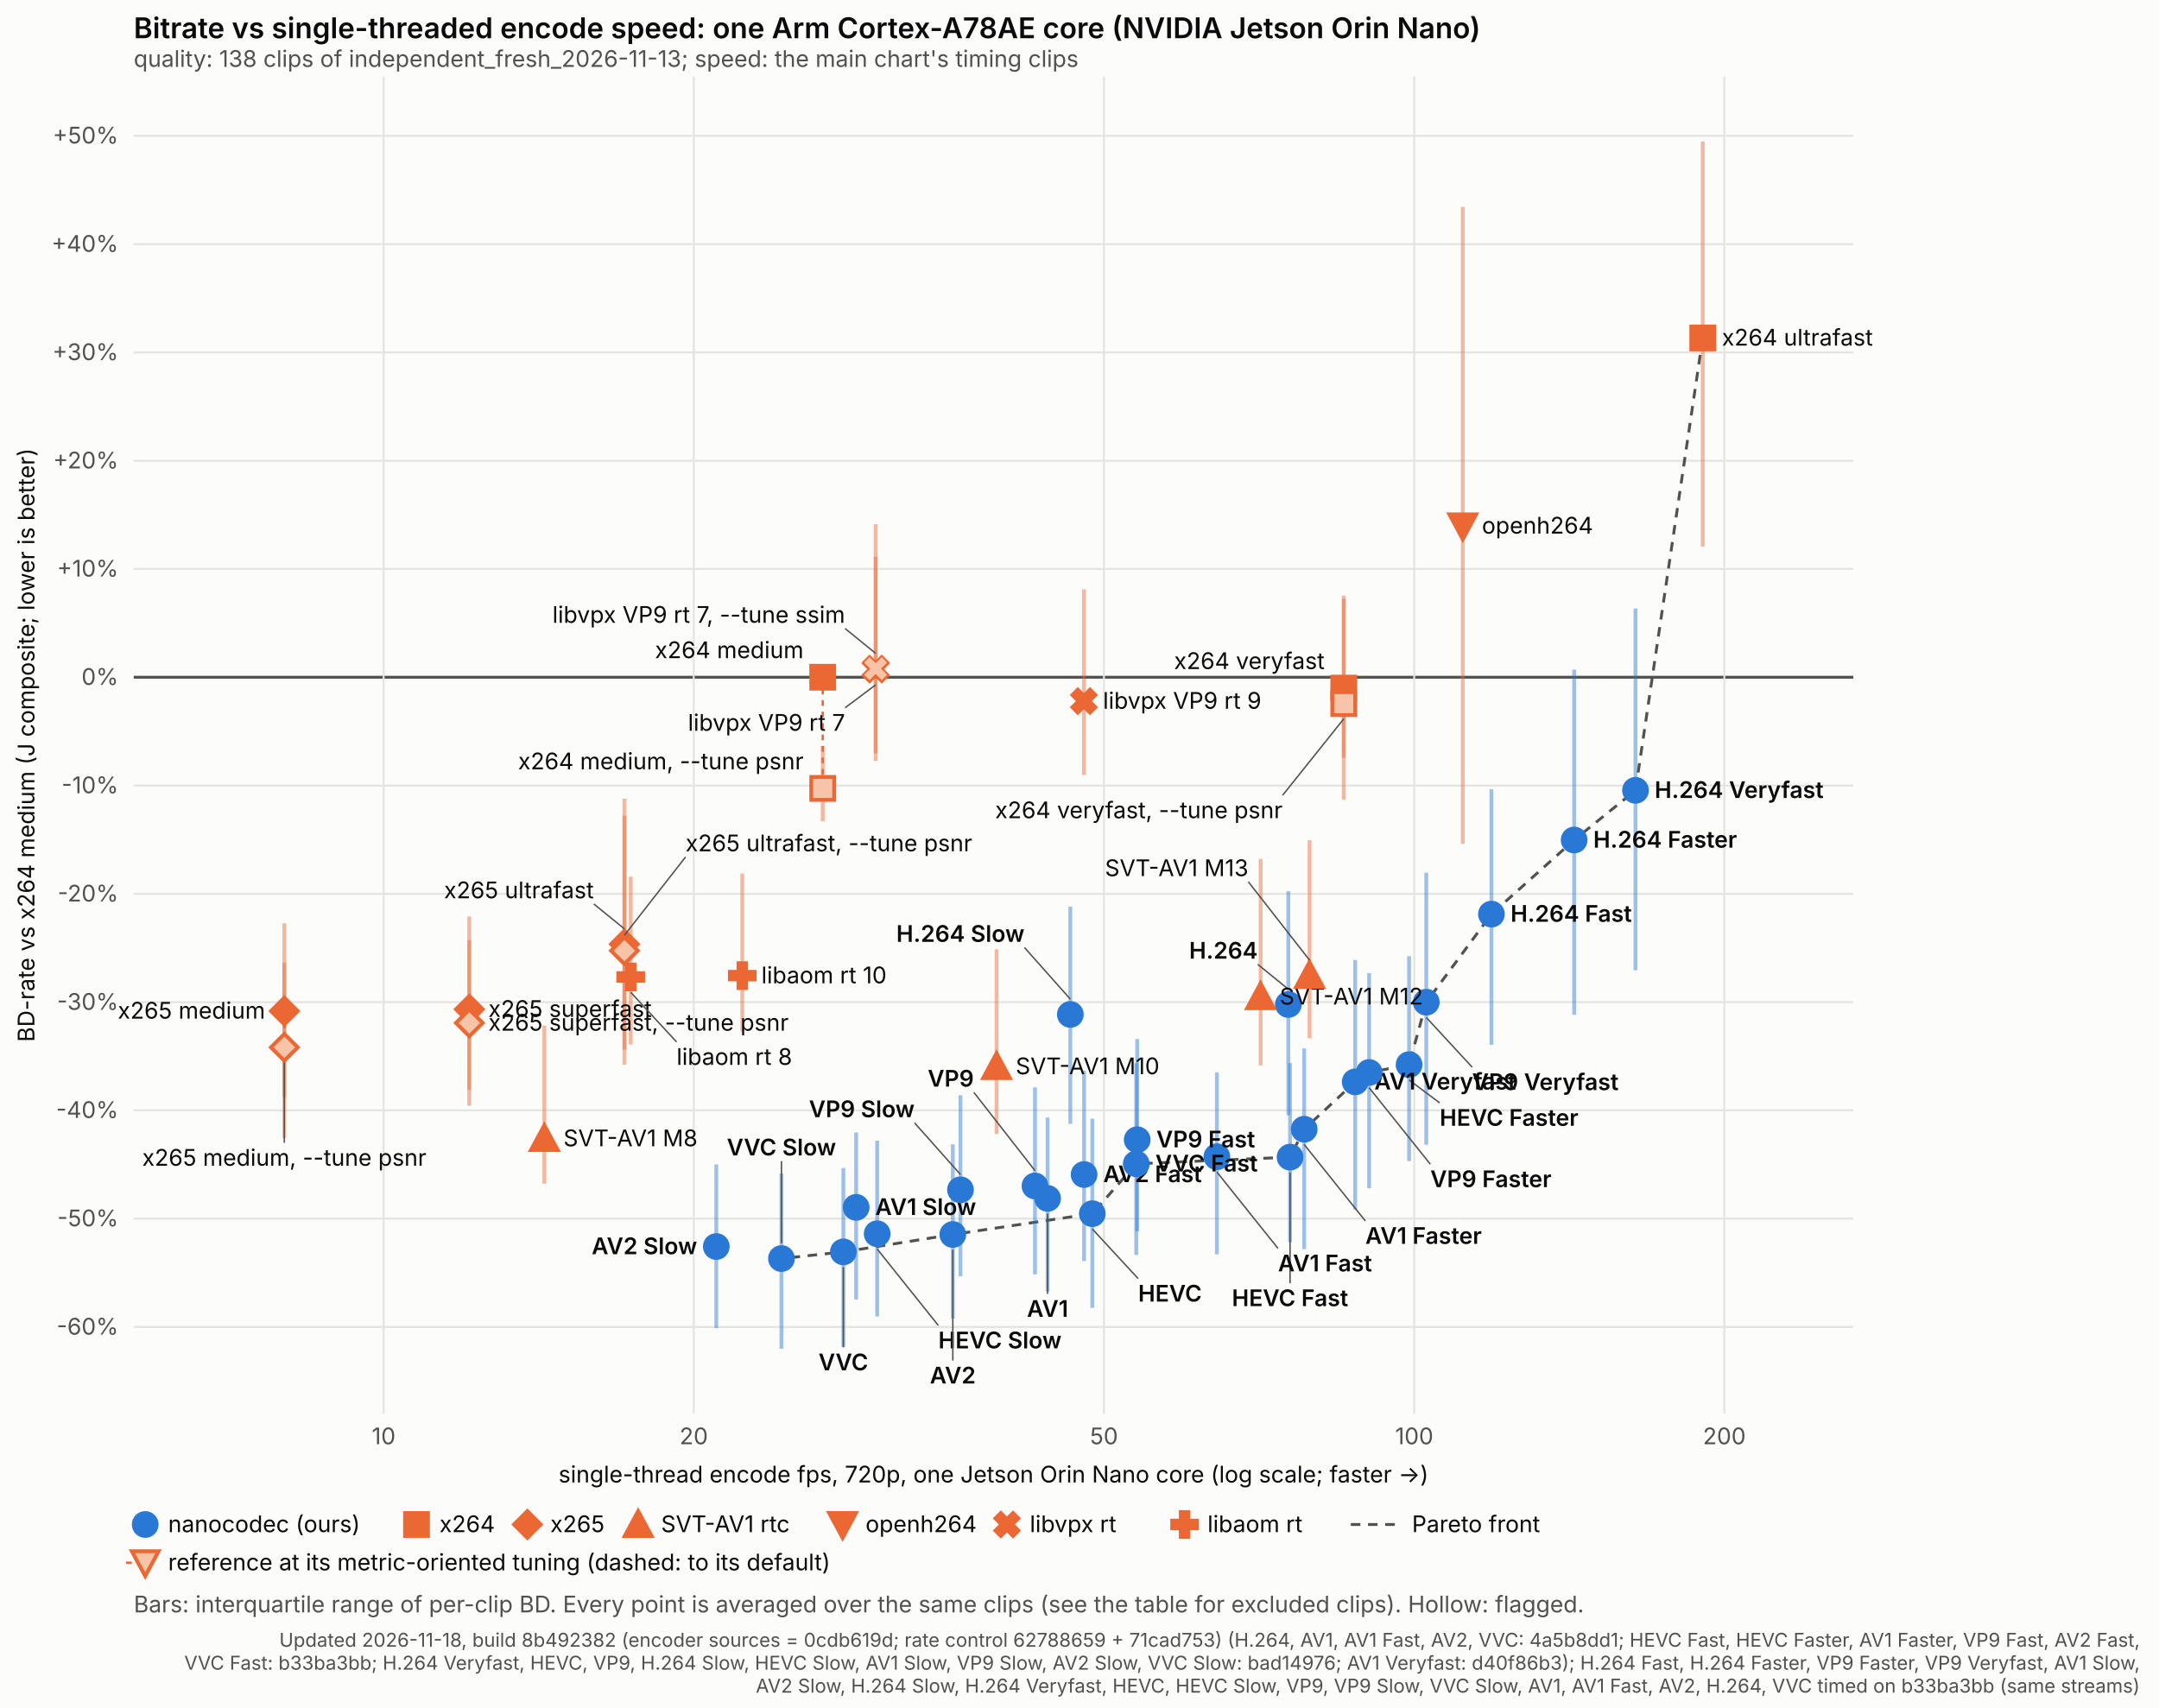
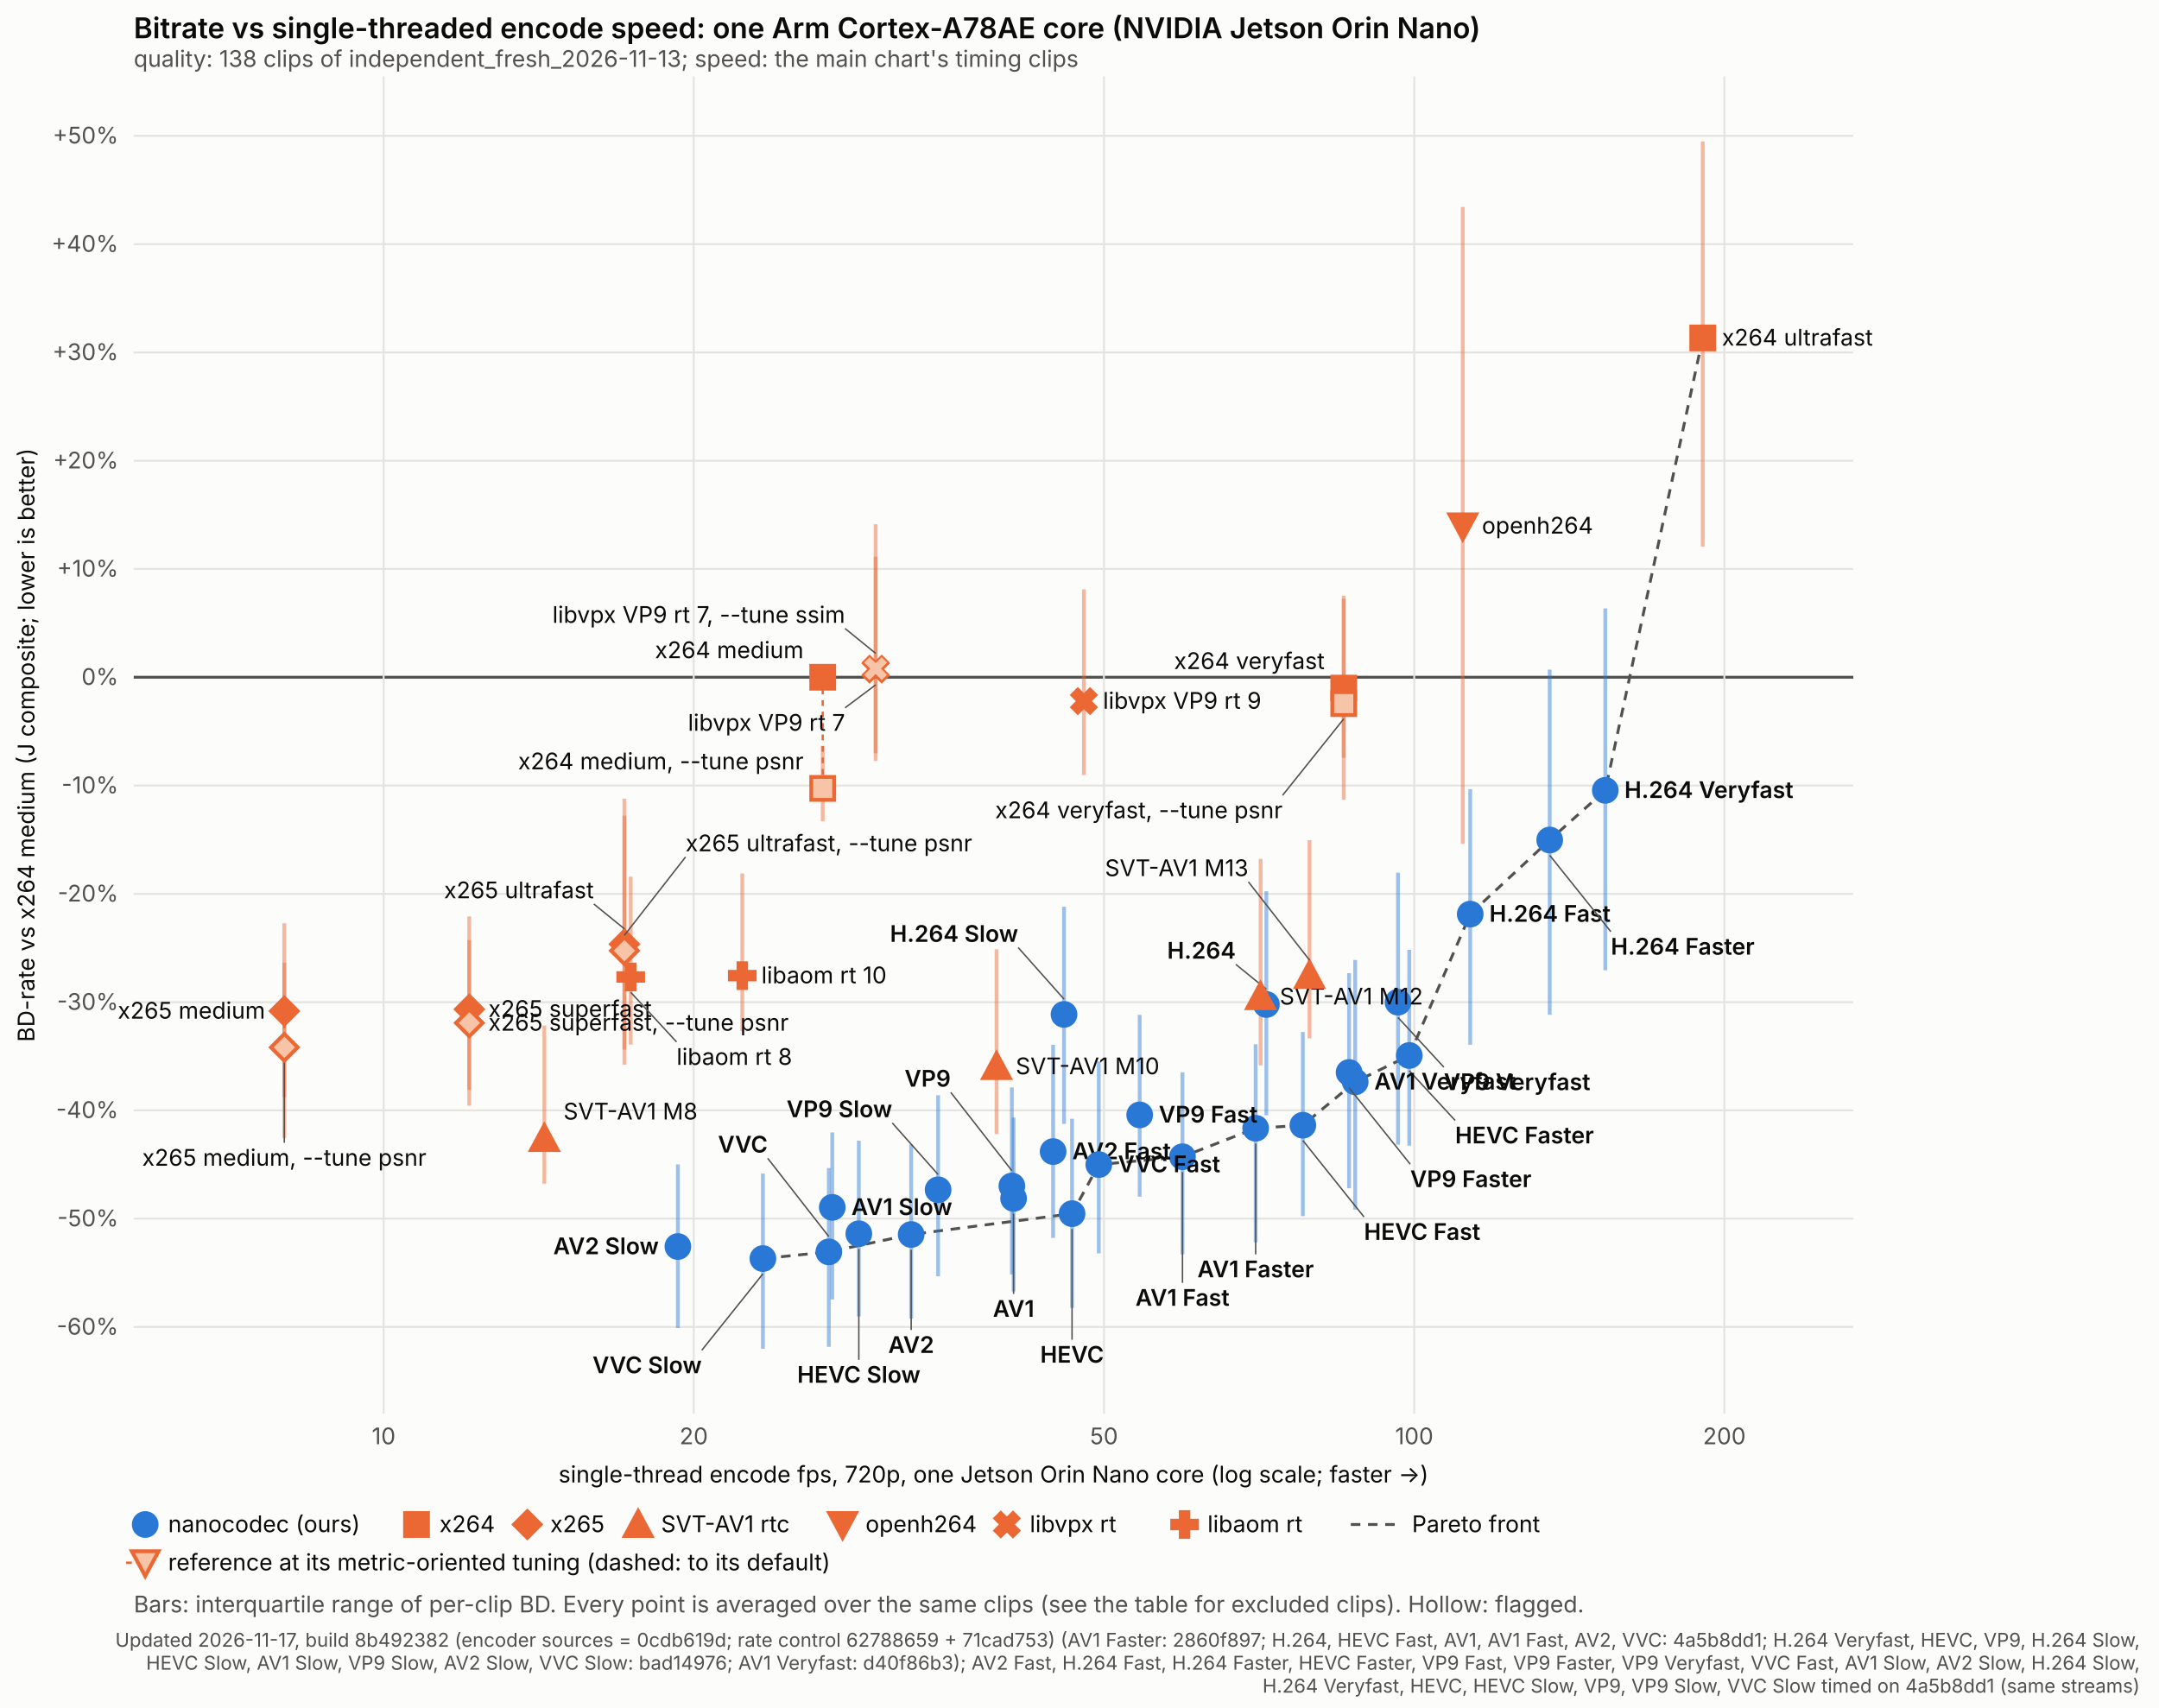
<svg xmlns="http://www.w3.org/2000/svg" viewBox="0 0 1130 894" width="1130" height="894" font-family="system-ui, -apple-system, Segoe UI, sans-serif" font-size="12">
  <rect width="1130" height="894" fill="#fcfcfb" />
  <text x="70" y="20" font-size="15" font-weight="600" fill="#0b0b0b">Bitrate vs single-threaded encode speed: one Arm Cortex-A78AE core (NVIDIA Jetson Orin Nano)</text>
  <text x="70" y="35" fill="#52514e">quality: 138 clips of independent_fresh_2026-11-13; speed: the main chart's timing clips</text>
  <line x1="70" x2="970" y1="694.6" y2="694.6" stroke="#e4e3df" stroke-width="1" />
  <text x="62" y="698.6" text-anchor="end" fill="#52514e">-60%</text>
  <line x1="70" x2="970" y1="637.9" y2="637.9" stroke="#e4e3df" stroke-width="1" />
  <text x="62" y="641.9" text-anchor="end" fill="#52514e">-50%</text>
  <line x1="70" x2="970" y1="581.2" y2="581.2" stroke="#e4e3df" stroke-width="1" />
  <text x="62" y="585.2" text-anchor="end" fill="#52514e">-40%</text>
  <line x1="70" x2="970" y1="524.6" y2="524.6" stroke="#e4e3df" stroke-width="1" />
  <text x="62" y="528.6" text-anchor="end" fill="#52514e">-30%</text>
  <line x1="70" x2="970" y1="467.9" y2="467.9" stroke="#e4e3df" stroke-width="1" />
  <text x="62" y="471.9" text-anchor="end" fill="#52514e">-20%</text>
  <line x1="70" x2="970" y1="411.2" y2="411.2" stroke="#e4e3df" stroke-width="1" />
  <text x="62" y="415.2" text-anchor="end" fill="#52514e">-10%</text>
  <line x1="70" x2="970" y1="354.5" y2="354.5" stroke="#52514e" stroke-width="1.5" />
  <text x="62" y="358.5" text-anchor="end" fill="#52514e">0%</text>
  <line x1="70" x2="970" y1="297.8" y2="297.8" stroke="#e4e3df" stroke-width="1" />
  <text x="62" y="301.8" text-anchor="end" fill="#52514e">+10%</text>
  <line x1="70" x2="970" y1="241.2" y2="241.2" stroke="#e4e3df" stroke-width="1" />
  <text x="62" y="245.2" text-anchor="end" fill="#52514e">+20%</text>
  <line x1="70" x2="970" y1="184.5" y2="184.5" stroke="#e4e3df" stroke-width="1" />
  <text x="62" y="188.5" text-anchor="end" fill="#52514e">+30%</text>
  <line x1="70" x2="970" y1="127.8" y2="127.8" stroke="#e4e3df" stroke-width="1" />
  <text x="62" y="131.8" text-anchor="end" fill="#52514e">+40%</text>
  <line x1="70" x2="970" y1="71.1" y2="71.1" stroke="#e4e3df" stroke-width="1" />
  <text x="62" y="75.1" text-anchor="end" fill="#52514e">+50%</text>
  <line x1="200.8" x2="200.8" y1="40" y2="740" stroke="#e4e3df" />
  <text x="200.8" y="756" text-anchor="middle" fill="#52514e">10</text>
  <line x1="363.1" x2="363.1" y1="40" y2="740" stroke="#e4e3df" />
  <text x="363.1" y="756" text-anchor="middle" fill="#52514e">20</text>
  <line x1="577.8" x2="577.8" y1="40" y2="740" stroke="#e4e3df" />
  <text x="577.8" y="756" text-anchor="middle" fill="#52514e">50</text>
  <line x1="740.2" x2="740.2" y1="40" y2="740" stroke="#e4e3df" />
  <text x="740.2" y="756" text-anchor="middle" fill="#52514e">100</text>
  <line x1="902.5" x2="902.5" y1="40" y2="740" stroke="#e4e3df" />
  <text x="902.5" y="756" text-anchor="middle" fill="#52514e">200</text>
  <text x="520.0" y="776" text-anchor="middle" fill="#0b0b0b">single-thread encode fps, 720p, one Jetson Orin Nano core (log scale; faster →)</text>
  <text transform="translate(18,390.0) rotate(-90)" text-anchor="middle" fill="#0b0b0b">BD-rate vs x264 medium (J composite; lower is better)</text>
-   <polyline points="891.2,176.9 856.0,413.7 823.9,439.7 780.6,478.5 746.5,524.6 737.5,557.3 716.6,561.4 709.3,566.3 682.6,591.1 675.2,605.7 594.7,609.2 571.7,635.3 498.7,646.2 441.4,655.3 409.0,658.8" fill="none" stroke="#52514e" stroke-width="1.5" stroke-dasharray="5 4" />
+   <polyline points="891.2,176.9 840.2,413.7 811.1,439.7 769.5,478.5 737.6,552.5 709.3,566.3 681.9,589.0 657.2,590.6 618.9,605.5 575.1,609.6 561.1,635.3 476.9,646.2 433.8,655.3 399.3,658.8" fill="none" stroke="#52514e" stroke-width="1.5" stroke-dasharray="5 4" />
  <line x1="703.3" y1="360.2" x2="703.3" y2="368.3" stroke="#eb6834" stroke-width="1.2" stroke-dasharray="3 3" />
  <line x1="430.6" y1="354.5" x2="430.6" y2="412.7" stroke="#eb6834" stroke-width="1.2" stroke-dasharray="3 3" />
  <line x1="326.8" y1="494.2" x2="326.8" y2="497.6" stroke="#eb6834" stroke-width="1.2" stroke-dasharray="3 3" />
  <line x1="245.6" y1="528.3" x2="245.6" y2="535.5" stroke="#eb6834" stroke-width="1.2" stroke-dasharray="3 3" />
  <line x1="148.8" y1="529.2" x2="148.8" y2="548.2" stroke="#eb6834" stroke-width="1.2" stroke-dasharray="3 3" />
  <line x1="458.3" y1="350.5" x2="458.3" y2="350.0" stroke="#eb6834" stroke-width="1.2" stroke-dasharray="3 3" />
  <line x1="430.6" x2="430.6" y1="354.5" y2="354.5" stroke="#eb6834" stroke-opacity="0.45" stroke-width="2" />
-   <line x1="560.2" x2="560.2" y1="588.3" y2="474.6" stroke="#2a78d6" stroke-opacity="0.45" stroke-width="2" />
-   <line x1="674.3" x2="674.3" y1="583.8" y2="466.5" stroke="#2a78d6" stroke-opacity="0.45" stroke-width="2" />
-   <line x1="780.6" x2="780.6" y1="546.9" y2="413.1" stroke="#2a78d6" stroke-opacity="0.45" stroke-width="2" />
-   <line x1="823.9" x2="823.9" y1="531.2" y2="350.5" stroke="#2a78d6" stroke-opacity="0.45" stroke-width="2" />
-   <line x1="856.0" x2="856.0" y1="507.9" y2="318.5" stroke="#2a78d6" stroke-opacity="0.45" stroke-width="2" />
-   <line x1="459.1" x2="459.1" y1="689.1" y2="597.1" stroke="#2a78d6" stroke-opacity="0.45" stroke-width="2" />
-   <line x1="571.7" x2="571.7" y1="684.6" y2="585.6" stroke="#2a78d6" stroke-opacity="0.45" stroke-width="2" />
-   <line x1="675.2" x2="675.2" y1="650.2" y2="556.5" stroke="#2a78d6" stroke-opacity="0.45" stroke-width="2" />
-   <line x1="737.5" x2="737.5" y1="607.8" y2="500.5" stroke="#2a78d6" stroke-opacity="0.45" stroke-width="2" />
-   <line x1="448.1" x2="448.1" y1="680.2" y2="592.8" stroke="#2a78d6" stroke-opacity="0.45" stroke-width="2" />
-   <line x1="548.3" x2="548.3" y1="676.0" y2="585.0" stroke="#2a78d6" stroke-opacity="0.45" stroke-width="2" />
-   <line x1="636.9" x2="636.9" y1="656.6" y2="561.3" stroke="#2a78d6" stroke-opacity="0.45" stroke-width="2" />
-   <line x1="682.6" x2="682.6" y1="653.9" y2="548.8" stroke="#2a78d6" stroke-opacity="0.45" stroke-width="2" />
+   <line x1="556.9" x2="556.9" y1="588.3" y2="474.6" stroke="#2a78d6" stroke-opacity="0.45" stroke-width="2" />
+   <line x1="662.8" x2="662.8" y1="583.8" y2="466.5" stroke="#2a78d6" stroke-opacity="0.45" stroke-width="2" />
+   <line x1="769.5" x2="769.5" y1="546.9" y2="413.1" stroke="#2a78d6" stroke-opacity="0.45" stroke-width="2" />
+   <line x1="811.1" x2="811.1" y1="531.2" y2="350.5" stroke="#2a78d6" stroke-opacity="0.45" stroke-width="2" />
+   <line x1="840.2" x2="840.2" y1="507.9" y2="318.5" stroke="#2a78d6" stroke-opacity="0.45" stroke-width="2" />
+   <line x1="449.5" x2="449.5" y1="689.1" y2="597.1" stroke="#2a78d6" stroke-opacity="0.45" stroke-width="2" />
+   <line x1="561.1" x2="561.1" y1="684.6" y2="585.6" stroke="#2a78d6" stroke-opacity="0.45" stroke-width="2" />
+   <line x1="681.9" x2="681.9" y1="636.6" y2="540.2" stroke="#2a78d6" stroke-opacity="0.45" stroke-width="2" />
+   <line x1="737.6" x2="737.6" y1="599.7" y2="497.2" stroke="#2a78d6" stroke-opacity="0.45" stroke-width="2" />
+   <line x1="435.6" x2="435.6" y1="680.2" y2="592.8" stroke="#2a78d6" stroke-opacity="0.45" stroke-width="2" />
+   <line x1="530.5" x2="530.5" y1="676.0" y2="585.0" stroke="#2a78d6" stroke-opacity="0.45" stroke-width="2" />
+   <line x1="618.9" x2="618.9" y1="656.6" y2="561.3" stroke="#2a78d6" stroke-opacity="0.45" stroke-width="2" />
+   <line x1="657.2" x2="657.2" y1="650.3" y2="546.6" stroke="#2a78d6" stroke-opacity="0.45" stroke-width="2" />
  <line x1="709.3" x2="709.3" y1="633.2" y2="502.5" stroke="#2a78d6" stroke-opacity="0.45" stroke-width="2" />
-   <line x1="502.7" x2="502.7" y1="668.1" y2="573.3" stroke="#2a78d6" stroke-opacity="0.45" stroke-width="2" />
-   <line x1="541.7" x2="541.7" y1="667.1" y2="569.2" stroke="#2a78d6" stroke-opacity="0.45" stroke-width="2" />
-   <line x1="595.2" x2="595.2" y1="644.5" y2="543.9" stroke="#2a78d6" stroke-opacity="0.45" stroke-width="2" />
-   <line x1="716.6" x2="716.6" y1="622.0" y2="509.4" stroke="#2a78d6" stroke-opacity="0.45" stroke-width="2" />
-   <line x1="746.5" x2="746.5" y1="599.2" y2="456.8" stroke="#2a78d6" stroke-opacity="0.45" stroke-width="2" />
-   <line x1="374.9" x2="374.9" y1="695.2" y2="609.5" stroke="#2a78d6" stroke-opacity="0.45" stroke-width="2" />
-   <line x1="498.7" x2="498.7" y1="690.2" y2="599.0" stroke="#2a78d6" stroke-opacity="0.45" stroke-width="2" />
-   <line x1="567.4" x2="567.4" y1="660.1" y2="560.5" stroke="#2a78d6" stroke-opacity="0.45" stroke-width="2" />
-   <line x1="409.0" x2="409.0" y1="706.0" y2="614.3" stroke="#2a78d6" stroke-opacity="0.45" stroke-width="2" />
-   <line x1="441.4" x2="441.4" y1="705.0" y2="611.4" stroke="#2a78d6" stroke-opacity="0.45" stroke-width="2" />
-   <line x1="594.7" x2="594.7" y1="656.9" y2="556.5" stroke="#2a78d6" stroke-opacity="0.45" stroke-width="2" />
+   <line x1="491.0" x2="491.0" y1="668.1" y2="573.3" stroke="#2a78d6" stroke-opacity="0.45" stroke-width="2" />
+   <line x1="529.6" x2="529.6" y1="667.1" y2="569.2" stroke="#2a78d6" stroke-opacity="0.45" stroke-width="2" />
+   <line x1="596.5" x2="596.5" y1="626.4" y2="531.2" stroke="#2a78d6" stroke-opacity="0.45" stroke-width="2" />
+   <line x1="706.1" x2="706.1" y1="622.0" y2="509.4" stroke="#2a78d6" stroke-opacity="0.45" stroke-width="2" />
+   <line x1="731.7" x2="731.7" y1="599.2" y2="456.8" stroke="#2a78d6" stroke-opacity="0.45" stroke-width="2" />
+   <line x1="354.8" x2="354.8" y1="695.2" y2="609.5" stroke="#2a78d6" stroke-opacity="0.45" stroke-width="2" />
+   <line x1="476.9" x2="476.9" y1="690.2" y2="599.0" stroke="#2a78d6" stroke-opacity="0.45" stroke-width="2" />
+   <line x1="551.2" x2="551.2" y1="648.0" y2="546.9" stroke="#2a78d6" stroke-opacity="0.45" stroke-width="2" />
+   <line x1="399.3" x2="399.3" y1="706.0" y2="614.3" stroke="#2a78d6" stroke-opacity="0.45" stroke-width="2" />
+   <line x1="433.8" x2="433.8" y1="705.0" y2="611.4" stroke="#2a78d6" stroke-opacity="0.45" stroke-width="2" />
+   <line x1="575.1" x2="575.1" y1="656.1" y2="555.6" stroke="#2a78d6" stroke-opacity="0.45" stroke-width="2" />
  <line x1="765.6" x2="765.6" y1="441.7" y2="108.3" stroke="#eb6834" stroke-opacity="0.45" stroke-width="2" />
  <line x1="891.2" x2="891.2" y1="286.1" y2="74.0" stroke="#eb6834" stroke-opacity="0.45" stroke-width="2" />
  <line x1="703.3" x2="703.3" y1="396.7" y2="313.4" stroke="#eb6834" stroke-opacity="0.45" stroke-width="2" />
  <line x1="326.8" x2="326.8" y1="549.4" y2="418.1" stroke="#eb6834" stroke-opacity="0.45" stroke-width="2" />
  <line x1="245.6" x2="245.6" y1="570.5" y2="479.7" stroke="#eb6834" stroke-opacity="0.45" stroke-width="2" />
  <line x1="148.8" x2="148.8" y1="574.3" y2="483.3" stroke="#eb6834" stroke-opacity="0.45" stroke-width="2" />
  <line x1="284.9" x2="284.9" y1="619.6" y2="536.8" stroke="#eb6834" stroke-opacity="0.45" stroke-width="2" />
  <line x1="521.6" x2="521.6" y1="593.6" y2="496.9" stroke="#eb6834" stroke-opacity="0.45" stroke-width="2" />
  <line x1="659.8" x2="659.8" y1="557.7" y2="449.6" stroke="#eb6834" stroke-opacity="0.45" stroke-width="2" />
  <line x1="685.4" x2="685.4" y1="543.5" y2="439.8" stroke="#eb6834" stroke-opacity="0.45" stroke-width="2" />
  <line x1="458.3" x2="458.3" y1="394.3" y2="274.4" stroke="#eb6834" stroke-opacity="0.45" stroke-width="2" />
  <line x1="567.3" x2="567.3" y1="405.7" y2="308.5" stroke="#eb6834" stroke-opacity="0.45" stroke-width="2" />
  <line x1="330.1" x2="330.1" y1="546.8" y2="458.9" stroke="#eb6834" stroke-opacity="0.45" stroke-width="2" />
  <line x1="388.5" x2="388.5" y1="539.8" y2="457.2" stroke="#eb6834" stroke-opacity="0.45" stroke-width="2" />
  <line x1="703.3" x2="703.3" y1="418.6" y2="311.8" stroke="#eb6834" stroke-opacity="0.45" stroke-width="2" />
  <line x1="430.6" x2="430.6" y1="429.9" y2="390.4" stroke="#eb6834" stroke-opacity="0.45" stroke-width="2" />
  <line x1="326.8" x2="326.8" y1="557.3" y2="427.0" stroke="#eb6834" stroke-opacity="0.45" stroke-width="2" />
  <line x1="245.6" x2="245.6" y1="578.8" y2="492.1" stroke="#eb6834" stroke-opacity="0.45" stroke-width="2" />
  <line x1="148.8" x2="148.8" y1="595.7" y2="503.9" stroke="#eb6834" stroke-opacity="0.45" stroke-width="2" />
  <line x1="458.3" x2="458.3" y1="398.3" y2="291.4" stroke="#eb6834" stroke-opacity="0.45" stroke-width="2" />
  <g>
    <rect x="424.6" y="348.5" width="12" height="12" fill="#eb6834" stroke="#eb6834" stroke-width="2" />
  </g>
  <text x="420.6" y="344.5" text-anchor="end" fill="#0b0b0b">x264 medium</text>
  <g>
-     <circle cx="560.2" cy="531.0" r="6" fill="#2a78d6" stroke="#2a78d6" stroke-width="2" />
-   </g>
-   <line x1="560.2" y1="523.0" x2="536.2" y2="496.0" stroke="#52514e" stroke-width="0.75" />
-   <text x="536.2" y="493.0" text-anchor="end" fill="#0b0b0b" font-weight="600">H.264 Slow</text>
-   <g>
-     <circle cx="674.3" cy="525.8" r="6" fill="#2a78d6" stroke="#2a78d6" stroke-width="2" />
-   </g>
-   <line x1="674.3" y1="517.8" x2="658.3" y2="504.8" stroke="#52514e" stroke-width="0.75" />
-   <text x="658.3" y="501.8" text-anchor="end" fill="#0b0b0b" font-weight="600">H.264</text>
-   <g>
-     <circle cx="780.6" cy="478.5" r="6" fill="#2a78d6" stroke="#2a78d6" stroke-width="2" />
-   </g>
-   <text x="790.6" y="482.5" text-anchor="start" fill="#0b0b0b" font-weight="600">H.264 Fast</text>
-   <g>
-     <circle cx="823.9" cy="439.7" r="6" fill="#2a78d6" stroke="#2a78d6" stroke-width="2" />
-   </g>
-   <text x="833.9" y="443.7" text-anchor="start" fill="#0b0b0b" font-weight="600">H.264 Faster</text>
-   <g>
-     <circle cx="856.0" cy="413.7" r="6" fill="#2a78d6" stroke="#2a78d6" stroke-width="2" />
-   </g>
-   <text x="866.0" y="417.7" text-anchor="start" fill="#0b0b0b" font-weight="600">H.264 Veryfast</text>
-   <g>
-     <circle cx="459.1" cy="645.8" r="6" fill="#2a78d6" stroke="#2a78d6" stroke-width="2" />
-   </g>
-   <line x1="459.1" y1="653.8" x2="491.1" y2="693.8" stroke="#52514e" stroke-width="0.75" />
-   <text x="491.1" y="705.8" text-anchor="start" fill="#0b0b0b" font-weight="600">HEVC Slow</text>
-   <g>
-     <circle cx="571.7" cy="635.3" r="6" fill="#2a78d6" stroke="#2a78d6" stroke-width="2" />
-   </g>
-   <line x1="571.7" y1="643.3" x2="595.7" y2="669.3" stroke="#52514e" stroke-width="0.75" />
-   <text x="595.7" y="681.3" text-anchor="start" fill="#0b0b0b" font-weight="600">HEVC</text>
-   <g>
-     <circle cx="675.2" cy="605.7" r="6" fill="#2a78d6" stroke="#2a78d6" stroke-width="2" />
-   </g>
-   <line x1="675.2" y1="613.7" x2="675.2" y2="671.7" stroke="#52514e" stroke-width="0.75" />
-   <text x="675.2" y="683.7" text-anchor="middle" fill="#0b0b0b" font-weight="600">HEVC Fast</text>
-   <g>
-     <circle cx="737.5" cy="557.3" r="6" fill="#2a78d6" stroke="#2a78d6" stroke-width="2" />
-   </g>
-   <line x1="737.5" y1="565.3" x2="753.5" y2="577.3" stroke="#52514e" stroke-width="0.75" />
-   <text x="753.5" y="589.3" text-anchor="start" fill="#0b0b0b" font-weight="600">HEVC Faster</text>
-   <g>
-     <circle cx="448.1" cy="632.0" r="6" fill="#2a78d6" stroke="#2a78d6" stroke-width="2" />
-   </g>
-   <text x="458.1" y="636.0" text-anchor="start" fill="#0b0b0b" font-weight="600">AV1 Slow</text>
-   <g>
-     <circle cx="548.3" cy="627.3" r="6" fill="#2a78d6" stroke="#2a78d6" stroke-width="2" />
-   </g>
-   <line x1="548.3" y1="635.3" x2="548.3" y2="677.3" stroke="#52514e" stroke-width="0.75" />
-   <text x="548.3" y="689.3" text-anchor="middle" fill="#0b0b0b" font-weight="600">AV1</text>
-   <g>
-     <circle cx="636.9" cy="605.5" r="6" fill="#2a78d6" stroke="#2a78d6" stroke-width="2" />
-   </g>
-   <line x1="636.9" y1="613.5" x2="668.9" y2="653.5" stroke="#52514e" stroke-width="0.75" />
-   <text x="668.9" y="665.5" text-anchor="start" fill="#0b0b0b" font-weight="600">AV1 Fast</text>
-   <g>
-     <circle cx="682.6" cy="591.1" r="6" fill="#2a78d6" stroke="#2a78d6" stroke-width="2" />
-   </g>
-   <line x1="682.6" y1="599.1" x2="714.6" y2="639.1" stroke="#52514e" stroke-width="0.75" />
-   <text x="714.6" y="651.1" text-anchor="start" fill="#0b0b0b" font-weight="600">AV1 Faster</text>
+     <circle cx="556.9" cy="531.0" r="6" fill="#2a78d6" stroke="#2a78d6" stroke-width="2" />
+   </g>
+   <line x1="556.9" y1="523.0" x2="532.9" y2="496.0" stroke="#52514e" stroke-width="0.75" />
+   <text x="532.9" y="493.0" text-anchor="end" fill="#0b0b0b" font-weight="600">H.264 Slow</text>
+   <g>
+     <circle cx="662.8" cy="525.8" r="6" fill="#2a78d6" stroke="#2a78d6" stroke-width="2" />
+   </g>
+   <line x1="662.8" y1="517.8" x2="646.8" y2="504.8" stroke="#52514e" stroke-width="0.75" />
+   <text x="646.8" y="501.8" text-anchor="end" fill="#0b0b0b" font-weight="600">H.264</text>
+   <g>
+     <circle cx="769.5" cy="478.5" r="6" fill="#2a78d6" stroke="#2a78d6" stroke-width="2" />
+   </g>
+   <text x="779.5" y="482.5" text-anchor="start" fill="#0b0b0b" font-weight="600">H.264 Fast</text>
+   <g>
+     <circle cx="811.1" cy="439.7" r="6" fill="#2a78d6" stroke="#2a78d6" stroke-width="2" />
+   </g>
+   <line x1="811.1" y1="447.7" x2="843.1" y2="487.7" stroke="#52514e" stroke-width="0.75" />
+   <text x="843.1" y="499.7" text-anchor="start" fill="#0b0b0b" font-weight="600">H.264 Faster</text>
+   <g>
+     <circle cx="840.2" cy="413.7" r="6" fill="#2a78d6" stroke="#2a78d6" stroke-width="2" />
+   </g>
+   <text x="850.2" y="417.7" text-anchor="start" fill="#0b0b0b" font-weight="600">H.264 Veryfast</text>
+   <g>
+     <circle cx="449.5" cy="645.8" r="6" fill="#2a78d6" stroke="#2a78d6" stroke-width="2" />
+   </g>
+   <line x1="449.5" y1="653.8" x2="449.5" y2="711.8" stroke="#52514e" stroke-width="0.75" />
+   <text x="449.5" y="723.8" text-anchor="middle" fill="#0b0b0b" font-weight="600">HEVC Slow</text>
+   <g>
+     <circle cx="561.1" cy="635.3" r="6" fill="#2a78d6" stroke="#2a78d6" stroke-width="2" />
+   </g>
+   <line x1="561.1" y1="643.3" x2="561.1" y2="701.3" stroke="#52514e" stroke-width="0.75" />
+   <text x="561.1" y="713.3" text-anchor="middle" fill="#0b0b0b" font-weight="600">HEVC</text>
+   <g>
+     <circle cx="681.9" cy="589.0" r="6" fill="#2a78d6" stroke="#2a78d6" stroke-width="2" />
+   </g>
+   <line x1="681.9" y1="597.0" x2="713.9" y2="637.0" stroke="#52514e" stroke-width="0.75" />
+   <text x="713.9" y="649.0" text-anchor="start" fill="#0b0b0b" font-weight="600">HEVC Fast</text>
+   <g>
+     <circle cx="737.6" cy="552.5" r="6" fill="#2a78d6" stroke="#2a78d6" stroke-width="2" />
+   </g>
+   <line x1="737.6" y1="560.5" x2="761.6" y2="586.5" stroke="#52514e" stroke-width="0.75" />
+   <text x="761.6" y="598.5" text-anchor="start" fill="#0b0b0b" font-weight="600">HEVC Faster</text>
+   <g>
+     <circle cx="435.6" cy="632.0" r="6" fill="#2a78d6" stroke="#2a78d6" stroke-width="2" />
+   </g>
+   <text x="445.6" y="636.0" text-anchor="start" fill="#0b0b0b" font-weight="600">AV1 Slow</text>
+   <g>
+     <circle cx="530.5" cy="627.3" r="6" fill="#2a78d6" stroke="#2a78d6" stroke-width="2" />
+   </g>
+   <line x1="530.5" y1="635.3" x2="530.5" y2="677.3" stroke="#52514e" stroke-width="0.75" />
+   <text x="530.5" y="689.3" text-anchor="middle" fill="#0b0b0b" font-weight="600">AV1</text>
+   <g>
+     <circle cx="618.9" cy="605.5" r="6" fill="#2a78d6" stroke="#2a78d6" stroke-width="2" />
+   </g>
+   <line x1="618.9" y1="613.5" x2="618.9" y2="671.5" stroke="#52514e" stroke-width="0.75" />
+   <text x="618.9" y="683.5" text-anchor="middle" fill="#0b0b0b" font-weight="600">AV1 Fast</text>
+   <g>
+     <circle cx="657.2" cy="590.6" r="6" fill="#2a78d6" stroke="#2a78d6" stroke-width="2" />
+   </g>
+   <line x1="657.2" y1="598.6" x2="657.2" y2="656.6" stroke="#52514e" stroke-width="0.75" />
+   <text x="657.2" y="668.6" text-anchor="middle" fill="#0b0b0b" font-weight="600">AV1 Faster</text>
  <g>
    <circle cx="709.3" cy="566.3" r="6" fill="#2a78d6" stroke="#2a78d6" stroke-width="2" />
  </g>
  <text x="719.3" y="570.3" text-anchor="start" fill="#0b0b0b" font-weight="600">AV1 Veryfast</text>
  <g>
-     <circle cx="502.7" cy="622.8" r="6" fill="#2a78d6" stroke="#2a78d6" stroke-width="2" />
-   </g>
-   <line x1="502.7" y1="614.8" x2="478.7" y2="587.8" stroke="#52514e" stroke-width="0.75" />
-   <text x="478.7" y="584.8" text-anchor="end" fill="#0b0b0b" font-weight="600">VP9 Slow</text>
-   <g>
-     <circle cx="541.7" cy="620.8" r="6" fill="#2a78d6" stroke="#2a78d6" stroke-width="2" />
-   </g>
-   <line x1="541.7" y1="612.8" x2="509.7" y2="571.8" stroke="#52514e" stroke-width="0.75" />
-   <text x="509.7" y="568.8" text-anchor="end" fill="#0b0b0b" font-weight="600">VP9</text>
-   <g>
-     <circle cx="595.2" cy="596.6" r="6" fill="#2a78d6" stroke="#2a78d6" stroke-width="2" />
-   </g>
-   <text x="605.2" y="600.6" text-anchor="start" fill="#0b0b0b" font-weight="600">VP9 Fast</text>
-   <g>
-     <circle cx="716.6" cy="561.4" r="6" fill="#2a78d6" stroke="#2a78d6" stroke-width="2" />
-   </g>
-   <line x1="716.6" y1="569.4" x2="748.6" y2="609.4" stroke="#52514e" stroke-width="0.75" />
-   <text x="748.6" y="621.4" text-anchor="start" fill="#0b0b0b" font-weight="600">VP9 Faster</text>
-   <g>
-     <circle cx="746.5" cy="524.6" r="6" fill="#2a78d6" stroke="#2a78d6" stroke-width="2" />
-   </g>
-   <line x1="746.5" y1="532.6" x2="770.5" y2="558.6" stroke="#52514e" stroke-width="0.75" />
-   <text x="770.5" y="570.6" text-anchor="start" fill="#0b0b0b" font-weight="600">VP9 Veryfast</text>
-   <g>
-     <circle cx="374.9" cy="652.5" r="6" fill="#2a78d6" stroke="#2a78d6" stroke-width="2" />
-   </g>
-   <text x="364.9" y="656.5" text-anchor="end" fill="#0b0b0b" font-weight="600">AV2 Slow</text>
-   <g>
-     <circle cx="498.7" cy="646.2" r="6" fill="#2a78d6" stroke="#2a78d6" stroke-width="2" />
-   </g>
-   <line x1="498.7" y1="654.2" x2="498.7" y2="712.2" stroke="#52514e" stroke-width="0.75" />
-   <text x="498.7" y="724.2" text-anchor="middle" fill="#0b0b0b" font-weight="600">AV2</text>
-   <g>
-     <circle cx="567.4" cy="614.8" r="6" fill="#2a78d6" stroke="#2a78d6" stroke-width="2" />
-   </g>
-   <text x="577.4" y="618.8" text-anchor="start" fill="#0b0b0b" font-weight="600">AV2 Fast</text>
-   <g>
-     <circle cx="409.0" cy="658.8" r="6" fill="#2a78d6" stroke="#2a78d6" stroke-width="2" />
-   </g>
-   <line x1="409.0" y1="650.8" x2="409.0" y2="607.8" stroke="#52514e" stroke-width="0.75" />
-   <text x="409.0" y="604.8" text-anchor="middle" fill="#0b0b0b" font-weight="600">VVC Slow</text>
-   <g>
-     <circle cx="441.4" cy="655.3" r="6" fill="#2a78d6" stroke="#2a78d6" stroke-width="2" />
-   </g>
-   <line x1="441.4" y1="663.3" x2="441.4" y2="705.3" stroke="#52514e" stroke-width="0.75" />
-   <text x="441.4" y="717.3" text-anchor="middle" fill="#0b0b0b" font-weight="600">VVC</text>
-   <g>
-     <circle cx="594.7" cy="609.2" r="6" fill="#2a78d6" stroke="#2a78d6" stroke-width="2" />
-   </g>
-   <text x="604.7" y="613.2" text-anchor="start" fill="#0b0b0b" font-weight="600">VVC Fast</text>
+     <circle cx="491.0" cy="622.8" r="6" fill="#2a78d6" stroke="#2a78d6" stroke-width="2" />
+   </g>
+   <line x1="491.0" y1="614.8" x2="467.0" y2="587.8" stroke="#52514e" stroke-width="0.75" />
+   <text x="467.0" y="584.8" text-anchor="end" fill="#0b0b0b" font-weight="600">VP9 Slow</text>
+   <g>
+     <circle cx="529.6" cy="620.8" r="6" fill="#2a78d6" stroke="#2a78d6" stroke-width="2" />
+   </g>
+   <line x1="529.6" y1="612.8" x2="497.6" y2="571.8" stroke="#52514e" stroke-width="0.75" />
+   <text x="497.6" y="568.8" text-anchor="end" fill="#0b0b0b" font-weight="600">VP9</text>
+   <g>
+     <circle cx="596.5" cy="583.6" r="6" fill="#2a78d6" stroke="#2a78d6" stroke-width="2" />
+   </g>
+   <text x="606.5" y="587.6" text-anchor="start" fill="#0b0b0b" font-weight="600">VP9 Fast</text>
+   <g>
+     <circle cx="706.1" cy="561.4" r="6" fill="#2a78d6" stroke="#2a78d6" stroke-width="2" />
+   </g>
+   <line x1="706.1" y1="569.4" x2="738.1" y2="609.4" stroke="#52514e" stroke-width="0.75" />
+   <text x="738.1" y="621.4" text-anchor="start" fill="#0b0b0b" font-weight="600">VP9 Faster</text>
+   <g>
+     <circle cx="731.7" cy="524.6" r="6" fill="#2a78d6" stroke="#2a78d6" stroke-width="2" />
+   </g>
+   <line x1="731.7" y1="532.6" x2="755.7" y2="558.6" stroke="#52514e" stroke-width="0.75" />
+   <text x="755.7" y="570.6" text-anchor="start" fill="#0b0b0b" font-weight="600">VP9 Veryfast</text>
+   <g>
+     <circle cx="354.8" cy="652.5" r="6" fill="#2a78d6" stroke="#2a78d6" stroke-width="2" />
+   </g>
+   <text x="344.8" y="656.5" text-anchor="end" fill="#0b0b0b" font-weight="600">AV2 Slow</text>
+   <g>
+     <circle cx="476.9" cy="646.2" r="6" fill="#2a78d6" stroke="#2a78d6" stroke-width="2" />
+   </g>
+   <line x1="476.9" y1="654.2" x2="476.9" y2="696.2" stroke="#52514e" stroke-width="0.75" />
+   <text x="476.9" y="708.2" text-anchor="middle" fill="#0b0b0b" font-weight="600">AV2</text>
+   <g>
+     <circle cx="551.2" cy="602.8" r="6" fill="#2a78d6" stroke="#2a78d6" stroke-width="2" />
+   </g>
+   <text x="561.2" y="606.8" text-anchor="start" fill="#0b0b0b" font-weight="600">AV2 Fast</text>
+   <g>
+     <circle cx="399.3" cy="658.8" r="6" fill="#2a78d6" stroke="#2a78d6" stroke-width="2" />
+   </g>
+   <line x1="399.3" y1="666.8" x2="367.3" y2="706.8" stroke="#52514e" stroke-width="0.75" />
+   <text x="367.3" y="718.8" text-anchor="end" fill="#0b0b0b" font-weight="600">VVC Slow</text>
+   <g>
+     <circle cx="433.8" cy="655.3" r="6" fill="#2a78d6" stroke="#2a78d6" stroke-width="2" />
+   </g>
+   <line x1="433.8" y1="647.3" x2="401.8" y2="606.3" stroke="#52514e" stroke-width="0.75" />
+   <text x="401.8" y="603.3" text-anchor="end" fill="#0b0b0b" font-weight="600">VVC</text>
+   <g>
+     <circle cx="575.1" cy="609.6" r="6" fill="#2a78d6" stroke="#2a78d6" stroke-width="2" />
+   </g>
+   <text x="585.1" y="613.6" text-anchor="start" fill="#0b0b0b" font-weight="600">VVC Fast</text>
  <g>
    <polygon points="765.601,282.257 772.601,269.257 758.601,269.257" fill="#eb6834" stroke="#eb6834" stroke-width="2" />
  </g>
  <text x="775.6" y="279.3" text-anchor="start" fill="#0b0b0b">openh264</text>
  <g>
    <rect x="885.2" y="170.9" width="12" height="12" fill="#eb6834" stroke="#eb6834" stroke-width="2" />
  </g>
  <text x="901.2" y="180.9" text-anchor="start" fill="#0b0b0b">x264 ultrafast</text>
  <g>
    <rect x="697.3" y="354.2" width="12" height="12" fill="#eb6834" stroke="#eb6834" stroke-width="2" />
  </g>
  <text x="693.3" y="350.2" text-anchor="end" fill="#0b0b0b">x264 veryfast</text>
  <g>
    <polygon points="326.811,487.21 333.811,494.21 326.811,501.21 319.811,494.21" fill="#eb6834" stroke="#eb6834" stroke-width="2" />
  </g>
  <line x1="326.8" y1="486.2" x2="310.8" y2="473.2" stroke="#52514e" stroke-width="0.75" />
  <text x="310.8" y="470.2" text-anchor="end" fill="#0b0b0b">x265 ultrafast</text>
  <g>
    <polygon points="245.647,521.305 252.647,528.305 245.647,535.305 238.647,528.305" fill="#eb6834" stroke="#eb6834" stroke-width="2" />
  </g>
  <text x="255.6" y="532.3" text-anchor="start" fill="#0b0b0b">x265 superfast</text>
  <g>
    <polygon points="148.821,522.24 155.821,529.24 148.821,536.24 141.821,529.24" fill="#eb6834" stroke="#eb6834" stroke-width="2" />
  </g>
  <text x="138.8" y="533.2" text-anchor="end" fill="#0b0b0b">x265 medium</text>
  <g>
    <polygon points="284.896,588.991 291.896,601.991 277.896,601.991" fill="#eb6834" stroke="#eb6834" stroke-width="2" />
  </g>
-   <text x="294.9" y="600.0" text-anchor="start" fill="#0b0b0b">SVT-AV1 M8</text>
+   <text x="294.9" y="586.0" text-anchor="start" fill="#0b0b0b">SVT-AV1 M8</text>
  <g>
    <polygon points="521.574,551.34 528.574,564.34 514.574,564.34" fill="#eb6834" stroke="#eb6834" stroke-width="2" />
  </g>
  <text x="531.6" y="562.3" text-anchor="start" fill="#0b0b0b">SVT-AV1 M10</text>
  <g>
    <polygon points="659.751,514.756 666.751,527.756 652.751,527.756" fill="#eb6834" stroke="#eb6834" stroke-width="2" />
  </g>
  <text x="669.8" y="525.8" text-anchor="start" fill="#0b0b0b">SVT-AV1 M12</text>
  <g>
    <polygon points="685.389,503.627 692.389,516.627 678.389,516.627" fill="#eb6834" stroke="#eb6834" stroke-width="2" />
  </g>
  <line x1="685.4" y1="502.6" x2="653.4" y2="461.6" stroke="#52514e" stroke-width="0.75" />
  <text x="653.4" y="458.6" text-anchor="end" fill="#0b0b0b">SVT-AV1 M13</text>
  <g>
    <polygon points="461.5,343.8 465.0,347.3 461.8,350.5 465.0,353.7 461.5,357.2 458.3,354.0 455.1,357.2 451.6,353.7 454.8,350.5 451.6,347.3 455.1,343.8 458.3,347.0" fill="#eb6834" stroke="#eb6834" stroke-width="1" />
  </g>
  <line x1="458.3" y1="358.5" x2="442.3" y2="370.5" stroke="#52514e" stroke-width="0.75" />
  <text x="442.3" y="382.5" text-anchor="end" fill="#0b0b0b">libvpx VP9 rt 7</text>
  <g>
    <polygon points="570.5,360.3 574.0,363.8 570.8,367.0 574.0,370.2 570.5,373.7 567.3,370.6 564.1,373.7 560.6,370.2 563.8,367.0 560.6,363.8 564.1,360.3 567.3,363.5" fill="#eb6834" stroke="#eb6834" stroke-width="1" />
  </g>
  <text x="577.3" y="371.0" text-anchor="start" fill="#0b0b0b">libvpx VP9 rt 9</text>
  <g>
    <polygon points="327.6,504.4 332.6,504.4 332.6,508.9 337.1,508.9 337.1,513.9 332.6,513.9 332.6,518.4 327.6,518.4 327.6,513.9 323.1,513.9 323.1,508.9 327.6,508.9" fill="#eb6834" stroke="#eb6834" stroke-width="1" />
  </g>
  <line x1="330.1" y1="519.4" x2="354.1" y2="545.4" stroke="#52514e" stroke-width="0.75" />
  <text x="354.1" y="557.4" text-anchor="start" fill="#0b0b0b">libaom rt 8</text>
  <g>
    <polygon points="386.0,503.7 391.0,503.7 391.0,508.2 395.5,508.2 395.5,513.2 391.0,513.2 391.0,517.7 386.0,517.7 386.0,513.2 381.5,513.2 381.5,508.2 386.0,508.2" fill="#eb6834" stroke="#eb6834" stroke-width="1" />
  </g>
  <text x="398.5" y="514.7" text-anchor="start" fill="#0b0b0b">libaom rt 10</text>
  <g>
    <rect x="697.3" y="362.3" width="12" height="12" fill="#f7c4a8" stroke="#eb6834" stroke-width="2" />
  </g>
  <line x1="703.3" y1="376.3" x2="671.3" y2="416.3" stroke="#52514e" stroke-width="0.75" />
  <text x="671.3" y="428.3" text-anchor="end" fill="#0b0b0b">x264 veryfast, --tune psnr</text>
  <g>
    <rect x="424.6" y="406.7" width="12" height="12" fill="#f7c4a8" stroke="#eb6834" stroke-width="2" />
  </g>
  <text x="420.6" y="402.7" text-anchor="end" fill="#0b0b0b">x264 medium, --tune psnr</text>
  <g>
    <polygon points="326.811,490.633 333.811,497.633 326.811,504.633 319.811,497.633" fill="#f7c4a8" stroke="#eb6834" stroke-width="2" />
  </g>
  <line x1="326.8" y1="489.6" x2="358.8" y2="448.6" stroke="#52514e" stroke-width="0.75" />
  <text x="358.8" y="445.6" text-anchor="start" fill="#0b0b0b">x265 ultrafast, --tune psnr</text>
  <g>
    <polygon points="245.647,528.45 252.647,535.45 245.647,542.45 238.647,535.45" fill="#f7c4a8" stroke="#eb6834" stroke-width="2" />
  </g>
  <text x="255.6" y="539.5" text-anchor="start" fill="#0b0b0b">x265 superfast, --tune psnr</text>
  <g>
    <polygon points="148.821,541.231 155.821,548.231 148.821,555.231 141.821,548.231" fill="#f7c4a8" stroke="#eb6834" stroke-width="2" />
  </g>
  <line x1="148.8" y1="556.2" x2="148.8" y2="598.2" stroke="#52514e" stroke-width="0.75" />
  <text x="148.8" y="610.2" text-anchor="middle" fill="#0b0b0b">x265 medium, --tune psnr</text>
  <g>
    <polygon points="461.5,343.3 465.0,346.8 461.8,350.0 465.0,353.2 461.5,356.7 458.3,353.5 455.1,356.7 451.6,353.2 454.8,350.0 451.6,346.8 455.1,343.3 458.3,346.4" fill="#f7c4a8" stroke="#eb6834" stroke-width="1" />
  </g>
  <line x1="458.3" y1="342.0" x2="442.3" y2="329.0" stroke="#52514e" stroke-width="0.75" />
  <text x="442.3" y="326.0" text-anchor="end" fill="#0b0b0b">libvpx VP9 rt 7, --tune ssim</text>
  <circle cx="76.0" cy="798.0" r="6" fill="#2a78d6" stroke="#2a78d6" stroke-width="2" />
  <text x="88" y="802" fill="#0b0b0b">nanocodec (ours)</text>
  <rect x="212.0" y="792.0" width="12" height="12" fill="#eb6834" stroke="#eb6834" stroke-width="2" />
  <text x="230" y="802" fill="#0b0b0b">x264</text>
  <polygon points="276,791 283,798 276,805 269,798" fill="#eb6834" stroke="#eb6834" stroke-width="2" />
  <text x="288" y="802" fill="#0b0b0b">x265</text>
  <polygon points="334,791 341,804 327,804" fill="#eb6834" stroke="#eb6834" stroke-width="2" />
  <text x="346" y="802" fill="#0b0b0b">SVT-AV1 rtc</text>
  <polygon points="441,805 448,792 434,792" fill="#eb6834" stroke="#eb6834" stroke-width="2" />
  <text x="453" y="802" fill="#0b0b0b">openh264</text>
  <polygon points="530.2,791.3 533.7,794.8 530.5,798.0 533.7,801.2 530.2,804.7 527.0,801.5 523.8,804.7 520.3,801.2 523.5,798.0 520.3,794.8 523.8,791.3 527.0,794.5" fill="#eb6834" stroke="#eb6834" stroke-width="1" />
  <text x="539" y="802" fill="#0b0b0b">libvpx rt</text>
  <polygon points="617.5,791.0 622.5,791.0 622.5,795.5 627.0,795.5 627.0,800.5 622.5,800.5 622.5,805.0 617.5,805.0 617.5,800.5 613.0,800.5 613.0,795.5 617.5,795.5" fill="#eb6834" stroke="#eb6834" stroke-width="1" />
  <text x="632" y="802" fill="#0b0b0b">libaom rt</text>
  <line x1="707" x2="733" y1="798" y2="798" stroke="#52514e" stroke-width="1.5" stroke-dasharray="5 4" />
  <text x="739" y="802" fill="#0b0b0b">Pareto front</text>
  <line x1="66" x2="76" y1="818" y2="818" stroke="#eb6834" stroke-width="1.2" stroke-dasharray="3 3" />
  <polygon points="76,825 83,812 69,812" fill="#f7c4a8" stroke="#eb6834" stroke-width="2" />
  <text x="88" y="822" fill="#0b0b0b">reference at its metric-oriented tuning (dashed: to its default)</text>
  <text x="70" y="844" fill="#52514e">Bars: interquartile range of per-clip BD. Every point is averaged over the same clips (see the table for excluded clips). Hollow: flagged.</text>
-   <text x="1120" y="862" font-size="10" text-anchor="end" fill="#52514e">Updated 2026-11-18, build 8b492382 (encoder sources = 0cdb619d; rate control 62788659 + 71cad753) (H.264, AV1, AV1 Fast, AV2, VVC: 4a5b8dd1; HEVC Fast, HEVC Faster, AV1 Faster, VP9 Fast, AV2 Fast,</text>
-   <text x="1120" y="874" font-size="10" text-anchor="end" fill="#52514e">VVC Fast: b33ba3bb; H.264 Veryfast, HEVC, VP9, H.264 Slow, HEVC Slow, AV1 Slow, VP9 Slow, AV2 Slow, VVC Slow: bad14976; AV1 Veryfast: d40f86b3); H.264 Fast, H.264 Faster, VP9 Faster, VP9 Veryfast, AV1 Slow,</text>
-   <text x="1120" y="886" font-size="10" text-anchor="end" fill="#52514e">AV2 Slow, H.264 Slow, H.264 Veryfast, HEVC, HEVC Slow, VP9, VP9 Slow, VVC Slow, AV1, AV1 Fast, AV2, H.264, VVC timed on b33ba3bb (same streams)</text>
+   <text x="1120" y="862" font-size="10" text-anchor="end" fill="#52514e">Updated 2026-11-17, build 8b492382 (encoder sources = 0cdb619d; rate control 62788659 + 71cad753) (AV1 Faster: 2860f897; H.264, HEVC Fast, AV1, AV1 Fast, AV2, VVC: 4a5b8dd1; H.264 Veryfast, HEVC, VP9, H.264 Slow,</text>
+   <text x="1120" y="874" font-size="10" text-anchor="end" fill="#52514e">HEVC Slow, AV1 Slow, VP9 Slow, AV2 Slow, VVC Slow: bad14976; AV1 Veryfast: d40f86b3); AV2 Fast, H.264 Fast, H.264 Faster, HEVC Faster, VP9 Fast, VP9 Faster, VP9 Veryfast, VVC Fast, AV1 Slow, AV2 Slow, H.264 Slow,</text>
+   <text x="1120" y="886" font-size="10" text-anchor="end" fill="#52514e">H.264 Veryfast, HEVC, HEVC Slow, VP9, VP9 Slow, VVC Slow timed on 4a5b8dd1 (same streams)</text>
</svg>
